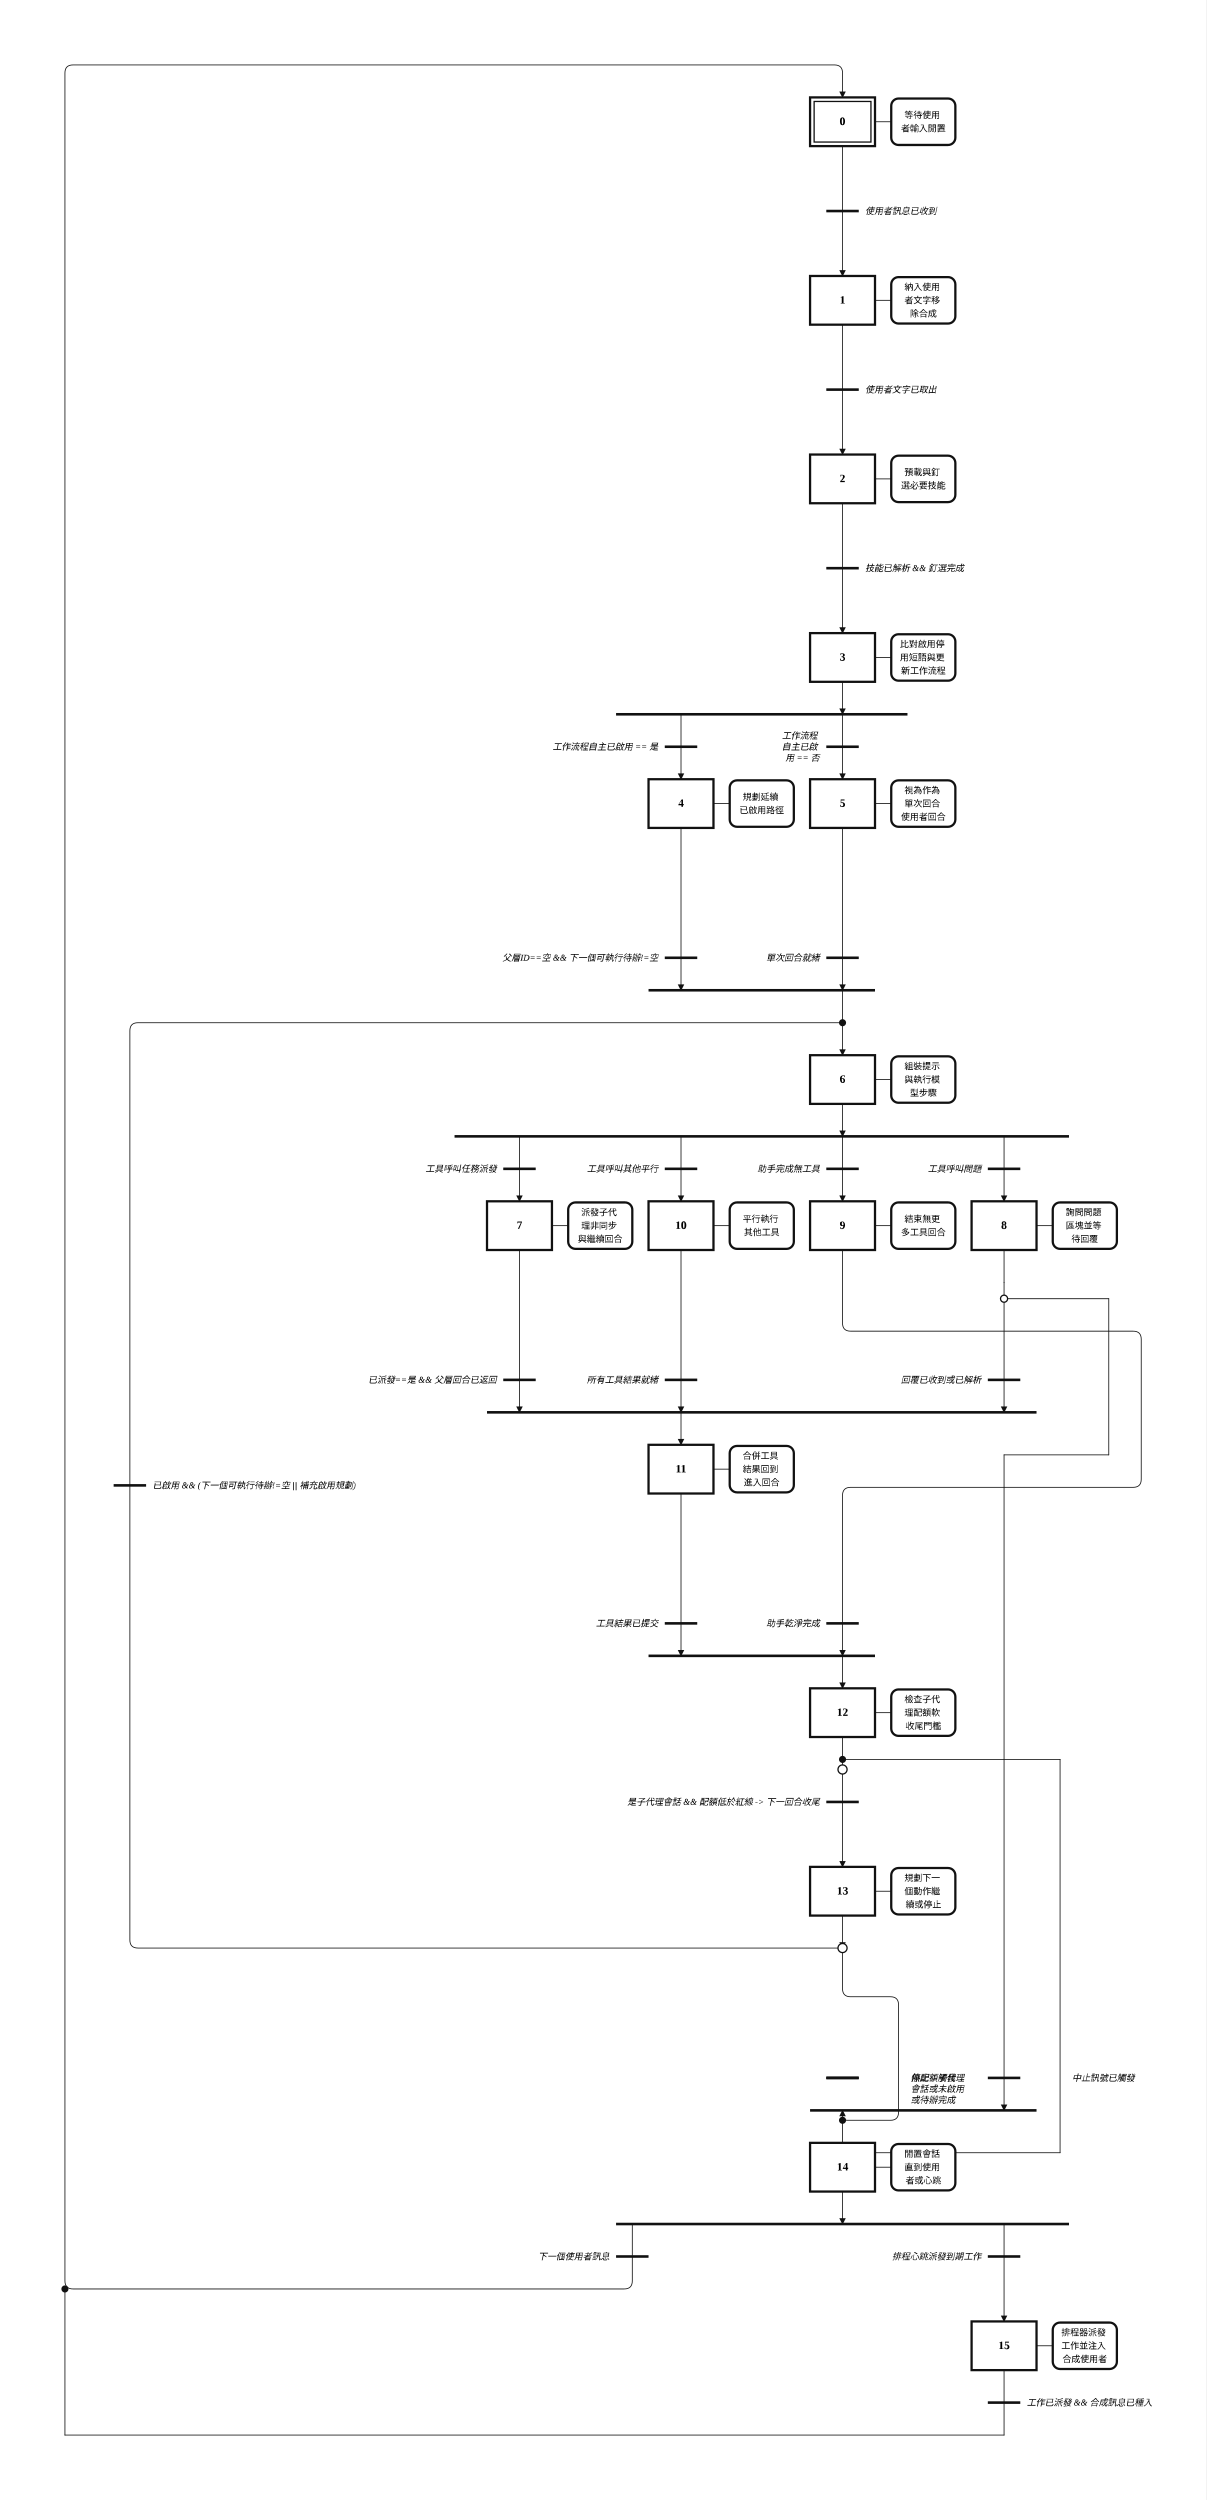
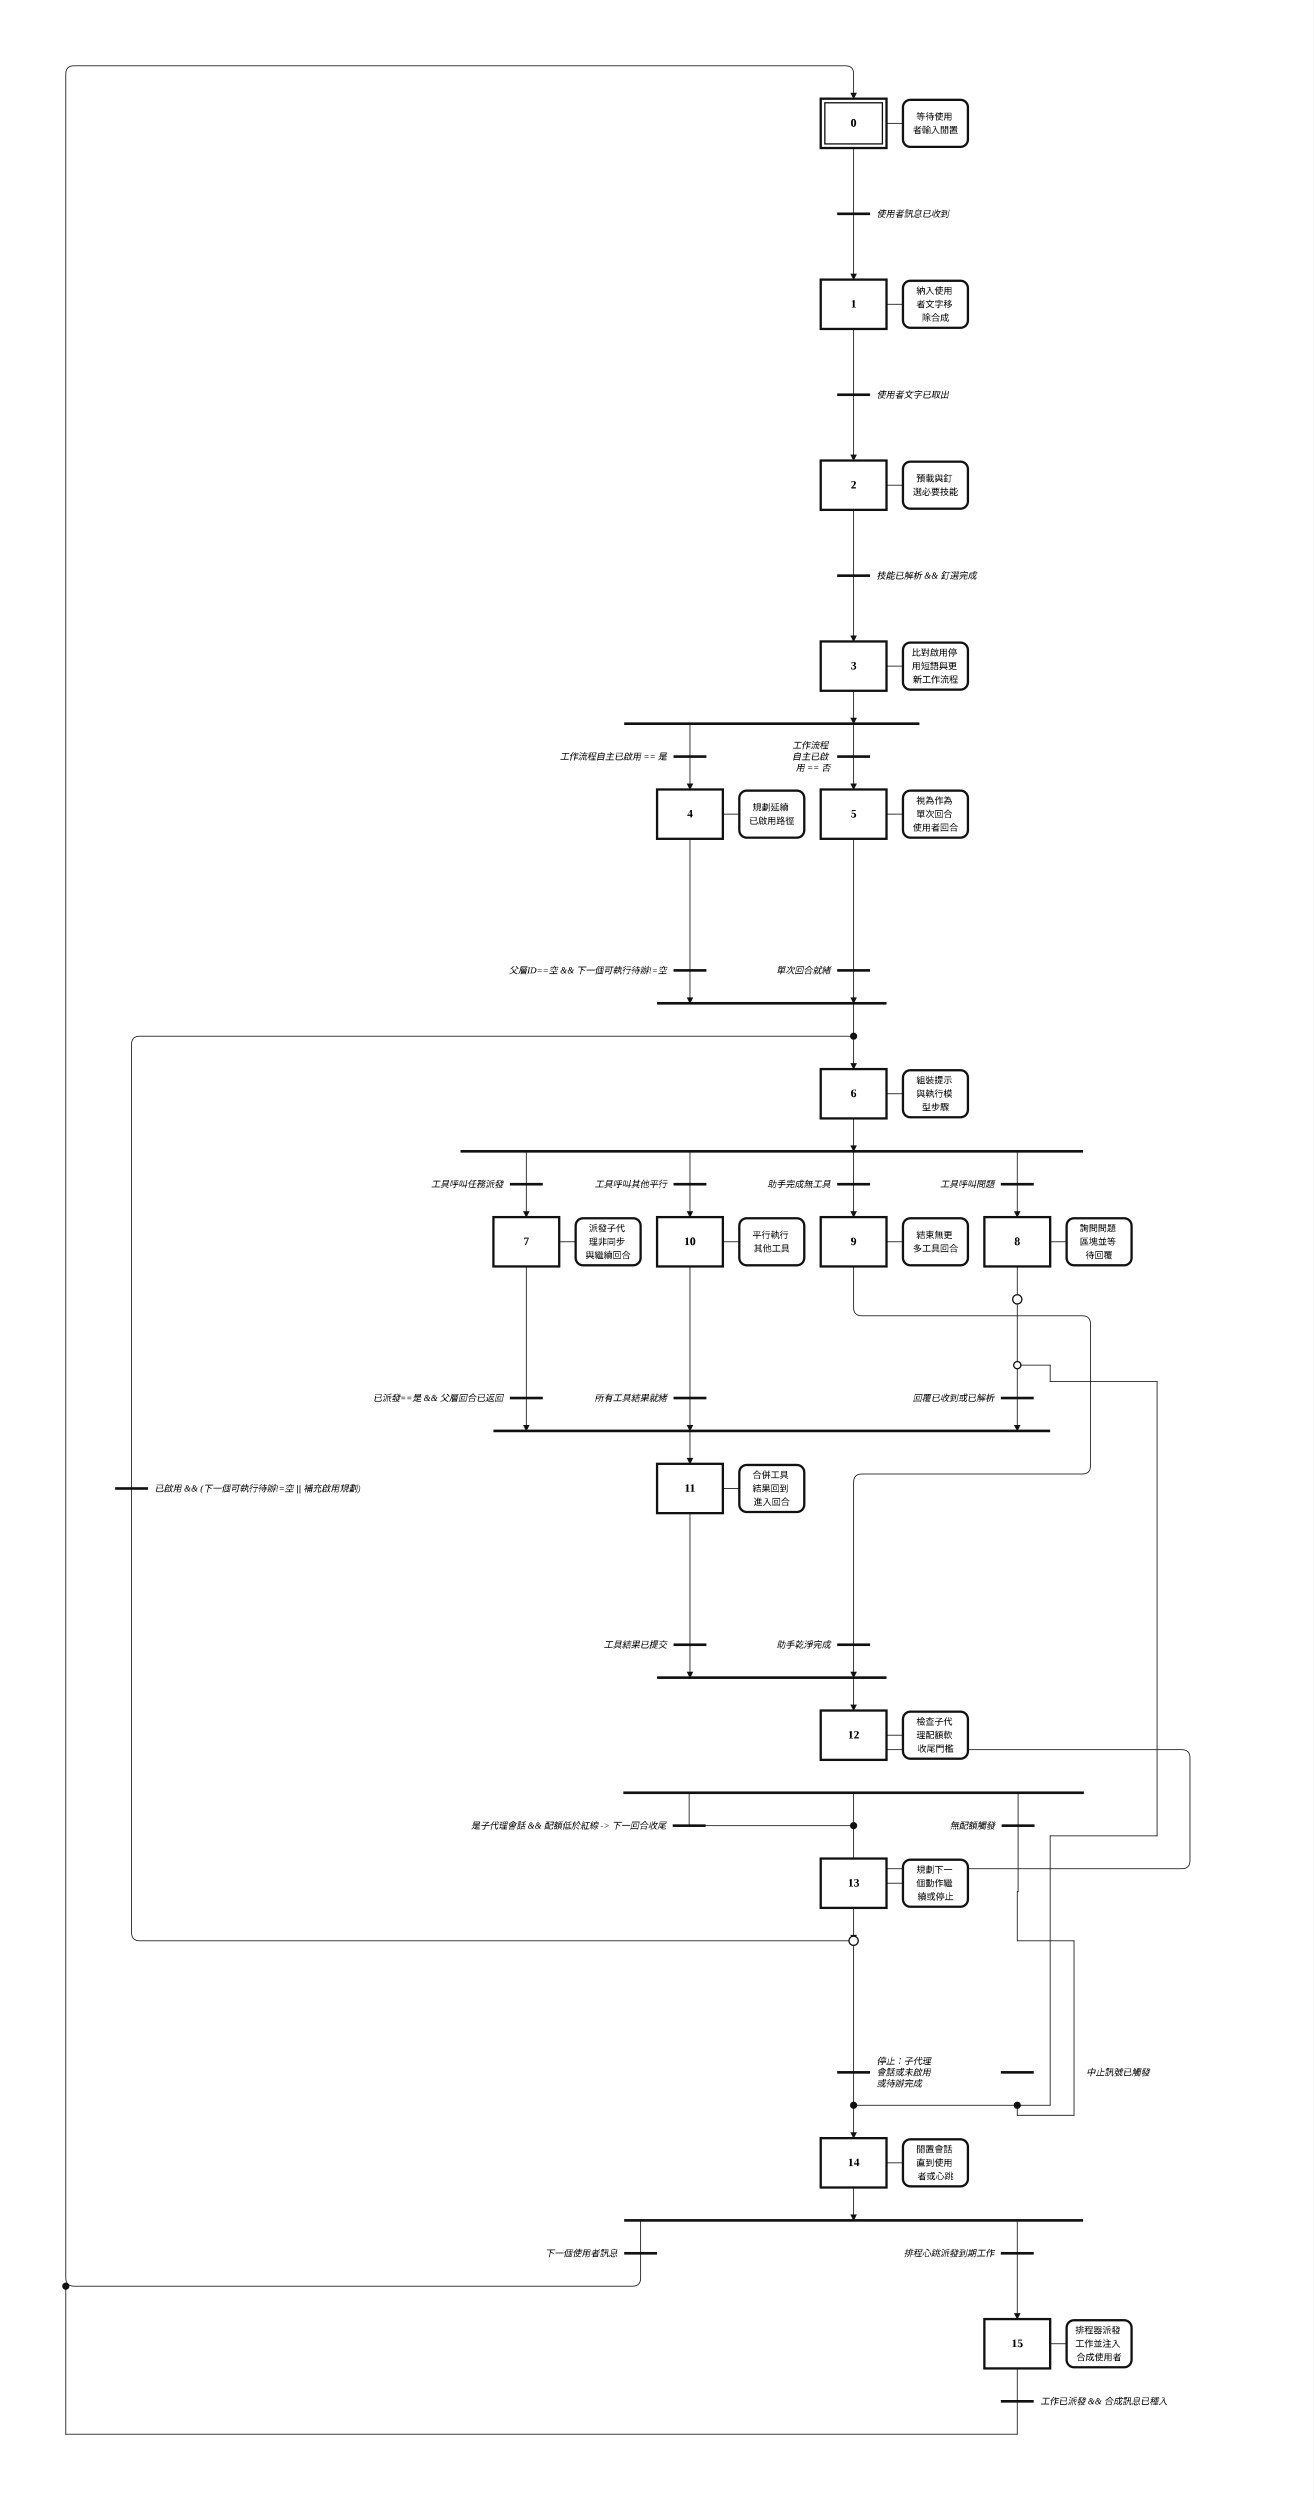
- <svg xmlns="http://www.w3.org/2000/svg" width="1486" height="3080" viewBox="-32.00 -2.00 74.30 154.00" role="img">
+ <svg xmlns="http://www.w3.org/2000/svg" width="1597" height="3040" viewBox="-32.00 -2.00 79.85 152.00" role="img">
  <style>
.step{fill:#fff;stroke:#111;stroke-width:.14}.step-inner{fill:none;stroke:#111;stroke-width:.08}
.action{fill:#fff;stroke:#111;stroke-width:.14}.gate{stroke:#111;stroke-width:.16}
.edge{fill:none;stroke:#111;stroke-width:.05;stroke-linecap:round;stroke-linejoin:round}.edge-arrow{marker-end:url(#arrow)}
.flyover-mask{stroke:#fff;stroke-width:.12;stroke-linecap:round}
.flyover{fill:none;stroke:#111;stroke-width:.05;stroke-linecap:round}
.junction{fill:#111;stroke:#111;stroke-width:0}.branch-junction{fill:#fff;stroke:#111;stroke-width:.08}
.assoc{stroke:#111;stroke-width:.05}.label{font:bold .7px 'Times New Roman', 'BiauKai', 'DFKai-SB', serif;text-anchor:middle;dominant-baseline:middle}
.action-label{font:.55px 'Times New Roman', 'BiauKai', 'DFKai-SB', serif;text-anchor:middle;dominant-baseline:middle}.gate-label{font:italic .55px 'Times New Roman', 'BiauKai', 'DFKai-SB', serif;text-anchor:start;dominant-baseline:middle}.gate-label-left{font:italic .55px 'Times New Roman', 'BiauKai', 'DFKai-SB', serif;text-anchor:end;dominant-baseline:middle}
</style>
  <defs>
    <marker id="arrow" markerWidth="0.4" markerHeight="0.4" refX="0.36" refY="0.2" orient="auto" markerUnits="userSpaceOnUse">
      <path d="M 0 0 L 0.4 0.2 L 0 0.4 z" fill="#111" />
    </marker>
  </defs>
-   <rect x="-32.00" y="-2.00" width="74.30" height="154.00" fill="white" />
-   <path class="edge edge-arrow" d="M 19.90 118.00 L 19.90 120.50 Q 19.90 121.00 20.40 121.00 L 22.85 121.00 Q 23.35 121.00 23.35 121.50 L 23.35 128.11 Q 23.35 128.61 22.85 128.61 L 20.21 128.61 Q 19.90 128.61 19.90 128.31 L 19.90 128.00" />
+   <rect x="-32.00" y="-2.00" width="79.85" height="152.00" fill="white" />
+   <path class="edge edge-arrow" d="M 19.90 116.00 L 19.90 128.00" />
  <path class="edge" d="M 19.90 7.00 L 19.90 11.00" />
  <path class="edge edge-arrow" d="M 19.90 11.00 L 19.90 15.00" />
  <path class="edge" d="M 19.90 18.00 L 19.90 22.00" />
  <path class="edge edge-arrow" d="M 19.90 22.00 L 19.90 26.00" />
  <path class="edge" d="M 19.90 29.00 L 19.90 33.00" />
  <path class="edge edge-arrow" d="M 19.90 33.00 L 19.90 37.00" />
  <path class="edge edge-arrow" d="M 19.90 40.00 L 19.90 42.00" />
  <path class="edge edge-arrow" d="M 9.95 42.00 L 9.95 46.00" />
  <path class="edge edge-arrow" d="M 19.90 42.00 L 19.90 46.00" />
  <path class="edge edge-arrow" d="M 9.95 49.00 L 9.95 59.00" />
  <path class="edge edge-arrow" d="M 19.90 59.00 L 19.90 63.00" />
  <path class="edge edge-arrow" d="M 19.90 49.00 L 19.90 59.00" />
  <path class="edge edge-arrow" d="M 19.90 66.00 L 19.90 68.00" />
  <path class="edge edge-arrow" d="M 0.00 68.00 L 0.00 72.00" />
  <path class="edge edge-arrow" d="M 29.85 68.00 L 29.85 72.00" />
  <path class="edge edge-arrow" d="M 19.90 68.00 L 19.90 72.00" />
  <path class="edge edge-arrow" d="M 9.95 68.00 L 9.95 72.00" />
  <path class="edge edge-arrow" d="M 0.00 75.00 L 0.00 85.00" />
  <path class="edge edge-arrow" d="M 9.95 85.00 L 9.95 87.00" />
  <path class="edge" d="M 29.85 75.00 L 29.85 77.00" />
  <path class="edge edge-arrow" d="M 29.85 77.00 L 29.85 85.00" />
-   <path class="edge" d="M 29.85 78.00 L 36.30 78.00" />
-   <path class="edge" d="M 36.30 78.00 L 36.30 87.62" />
-   <path class="edge" d="M 36.30 87.62 L 29.85 87.62" />
-   <path class="edge edge-arrow" d="M 29.85 87.62 L 29.85 128.00" />
-   <path class="edge" d="M 19.90 128.61 L 19.90 130.00" />
-   <path class="edge edge-arrow" d="M 19.90 75.00 L 19.90 79.50 Q 19.90 80.00 20.40 80.00 L 37.80 80.00 Q 38.30 80.00 38.30 80.50 L 38.30 89.12 Q 38.30 89.62 37.80 89.62 L 20.40 89.62 Q 19.90 89.62 19.90 90.12 L 19.90 100.00" />
+   <path class="edge" d="M 29.85 81.00 L 31.85 81.00" />
+   <path class="edge" d="M 31.85 81.00 L 31.85 82.00" />
+   <path class="edge" d="M 31.85 82.00 L 38.35 82.00" />
+   <path class="edge" d="M 38.35 82.00 L 38.35 109.62" />
+   <path class="edge" d="M 38.35 109.62 L 31.85 109.62" />
+   <path class="edge" d="M 31.85 109.62 L 31.85 126.00" />
+   <path class="edge" d="M 31.85 126.00 L 19.90 126.00" />
+   <path class="edge edge-arrow" d="M 19.90 75.00 L 19.90 77.50 Q 19.90 78.00 20.40 78.00 L 33.80 78.00 Q 34.30 78.00 34.30 78.50 L 34.30 87.12 Q 34.30 87.62 33.80 87.62 L 20.40 87.62 Q 19.90 87.62 19.90 88.12 L 19.90 100.00" />
  <path class="edge edge-arrow" d="M 19.90 100.00 L 19.90 102.00" />
  <path class="edge edge-arrow" d="M 9.95 75.00 L 9.95 85.00" />
  <path class="edge edge-arrow" d="M 9.95 90.00 L 9.95 100.00" />
-   <path class="edge" d="M 19.90 105.00 L 19.90 107.00" />
-   <path class="edge" d="M 19.90 107.00 L 19.90 109.00" />
-   <path class="edge edge-arrow" d="M 19.90 109.00 L 19.90 113.00" />
-   <path class="edge" d="M 19.90 106.38 L 33.30 106.38" />
-   <path class="edge" d="M 33.30 106.38 L 33.30 130.61" />
-   <path class="edge" d="M 33.30 130.61 L 19.90 130.61" />
-   <path class="edge" d="M 19.90 130.61 L 19.90 130.00" />
-   <path class="edge edge-arrow" d="M 19.90 116.00 L 19.90 118.00" />
-   <path class="edge" d="M 19.90 118.00 L -23.50 118.00 Q -24.00 118.00 -24.00 117.50 L -24.00 61.50 Q -24.00 61.00 -23.50 61.00 L 19.90 61.00" />
-   <path class="edge edge-arrow" d="M 19.90 133.00 L 19.90 135.00" />
-   <path class="edge edge-arrow" d="M 6.95 135.00 L 6.95 138.50 Q 6.95 139.00 6.45 139.00 L -27.50 139.00 Q -28.00 139.00 -28.00 138.50 L -28.00 2.50 Q -28.00 2.00 -27.50 2.00 L 19.40 2.00 Q 19.90 2.00 19.90 2.50 L 19.90 4.00" />
-   <path class="edge edge-arrow" d="M 29.85 135.00 L 29.85 141.00" />
+   <path class="edge" d="M 19.90 105.00 L 19.90 104.69 Q 19.90 104.38 20.21 104.38 L 39.85 104.38 Q 40.35 104.38 40.35 104.88 L 40.35 111.12 Q 40.35 111.62 39.85 111.62 L 20.40 111.62 Q 19.90 111.62 19.90 111.12 L 19.90 107.00" />
+   <path class="edge" d="M 9.90 107.00 L 9.90 109.00" />
+   <path class="edge" d="M 9.90 109.00 L 19.90 109.00" />
+   <path class="edge" d="M 29.90 107.00 L 29.90 113.00" />
+   <path class="edge" d="M 29.90 113.00 L 29.85 113.00" />
+   <path class="edge" d="M 29.85 113.00 L 29.85 116.00" />
+   <path class="edge" d="M 29.85 116.00 L 33.30 116.00" />
+   <path class="edge" d="M 33.30 116.00 L 33.30 126.61" />
+   <path class="edge" d="M 33.30 126.61 L 29.85 126.61" />
+   <path class="edge" d="M 29.85 126.61 L 29.85 126.00" />
+   <path class="edge edge-arrow" d="M 19.90 114.00 L 19.90 116.00" />
+   <path class="edge" d="M 19.90 116.00 L -23.50 116.00 Q -24.00 116.00 -24.00 115.50 L -24.00 61.50 Q -24.00 61.00 -23.50 61.00 L 19.90 61.00" />
+   <path class="edge edge-arrow" d="M 19.90 131.00 L 19.90 133.00" />
+   <path class="edge edge-arrow" d="M 6.95 133.00 L 6.95 136.50 Q 6.95 137.00 6.45 137.00 L -27.50 137.00 Q -28.00 137.00 -28.00 136.50 L -28.00 2.50 Q -28.00 2.00 -27.50 2.00 L 19.40 2.00 Q 19.90 2.00 19.90 2.50 L 19.90 4.00" />
+   <path class="edge edge-arrow" d="M 29.85 133.00 L 29.85 139.00" />
+   <path class="edge" d="M 29.85 142.00 L 29.85 144.00" />
  <path class="edge" d="M 29.85 144.00 L 29.85 146.00" />
-   <path class="edge" d="M 29.85 146.00 L 29.85 148.00" />
-   <path class="edge" d="M 29.85 148.00 L -28.00 148.00" />
-   <path class="edge" d="M -28.00 148.00 L -28.00 139.00" />
+   <path class="edge" d="M 29.85 146.00 L -28.00 146.00" />
+   <path class="edge" d="M -28.00 146.00 L -28.00 137.00" />
  <rect class="step" x="17.90" y="4.00" width="4.00" height="3.00" />
  <rect class="step-inner" x="18.15" y="4.25" width="3.50" height="2.50" />
  <text class="label" x="19.90" y="5.50">0</text>
  <rect class="step" x="17.90" y="15.00" width="4.00" height="3.00" />
  <text class="label" x="19.90" y="16.50">1</text>
  <rect class="step" x="17.90" y="26.00" width="4.00" height="3.00" />
  <text class="label" x="19.90" y="27.50">2</text>
  <rect class="step" x="17.90" y="37.00" width="4.00" height="3.00" />
  <text class="label" x="19.90" y="38.50">3</text>
  <rect class="step" x="7.95" y="46.00" width="4.00" height="3.00" />
  <text class="label" x="9.95" y="47.50">4</text>
  <rect class="step" x="17.90" y="46.00" width="4.00" height="3.00" />
  <text class="label" x="19.90" y="47.50">5</text>
  <rect class="step" x="17.90" y="63.00" width="4.00" height="3.00" />
  <text class="label" x="19.90" y="64.50">6</text>
  <rect class="step" x="-2.00" y="72.00" width="4.00" height="3.00" />
  <text class="label" x="0.00" y="73.50">7</text>
  <rect class="step" x="27.85" y="72.00" width="4.00" height="3.00" />
  <text class="label" x="29.85" y="73.50">8</text>
  <rect class="step" x="17.90" y="72.00" width="4.00" height="3.00" />
  <text class="label" x="19.90" y="73.50">9</text>
  <rect class="step" x="7.95" y="72.00" width="4.00" height="3.00" />
  <text class="label" x="9.95" y="73.50">10</text>
  <rect class="step" x="7.95" y="87.00" width="4.00" height="3.00" />
  <text class="label" x="9.95" y="88.50">11</text>
  <rect class="step" x="17.90" y="102.00" width="4.00" height="3.00" />
  <text class="label" x="19.90" y="103.50">12</text>
-   <rect class="step" x="17.90" y="113.00" width="4.00" height="3.00" />
-   <text class="label" x="19.90" y="114.50">13</text>
-   <rect class="step" x="17.90" y="130.00" width="4.00" height="3.00" />
-   <text class="label" x="19.90" y="131.50">14</text>
-   <rect class="step" x="27.85" y="141.00" width="4.00" height="3.00" />
-   <text class="label" x="29.85" y="142.50">15</text>
+   <rect class="step" x="17.90" y="111.00" width="4.00" height="3.00" />
+   <text class="label" x="19.90" y="112.50">13</text>
+   <rect class="step" x="17.90" y="128.00" width="4.00" height="3.00" />
+   <text class="label" x="19.90" y="129.50">14</text>
+   <rect class="step" x="27.85" y="139.00" width="4.00" height="3.00" />
+   <text class="label" x="29.85" y="140.50">15</text>
  <line class="assoc" x1="21.90" y1="5.50" x2="22.90" y2="5.50" />
  <rect class="action" x="22.90" y="4.07" width="3.95" height="2.86" rx="0.45" ry="0.45" />
  <text class="action-label" x="24.88" y="5.09">
    <tspan x="24.88" dy="0">等待使用</tspan>
    <tspan x="24.88" dy="0.82">者輸入閒置</tspan>
  </text>
  <line class="assoc" x1="21.90" y1="16.50" x2="22.90" y2="16.50" />
  <rect class="action" x="22.90" y="15.07" width="3.95" height="2.86" rx="0.45" ry="0.45" />
  <text class="action-label" x="24.88" y="15.68">
    <tspan x="24.88" dy="0">納入使用</tspan>
    <tspan x="24.88" dy="0.82">者文字移</tspan>
    <tspan x="24.88" dy="0.82">除合成</tspan>
  </text>
  <line class="assoc" x1="21.90" y1="27.50" x2="22.90" y2="27.50" />
  <rect class="action" x="22.90" y="26.07" width="3.95" height="2.86" rx="0.45" ry="0.45" />
  <text class="action-label" x="24.88" y="27.09">
    <tspan x="24.88" dy="0">預載與釘</tspan>
    <tspan x="24.88" dy="0.82">選必要技能</tspan>
  </text>
  <line class="assoc" x1="21.90" y1="38.50" x2="22.90" y2="38.50" />
  <rect class="action" x="22.90" y="37.07" width="3.95" height="2.86" rx="0.45" ry="0.45" />
  <text class="action-label" x="24.88" y="37.68">
    <tspan x="24.88" dy="0">比對啟用停</tspan>
    <tspan x="24.88" dy="0.82">用短語與更</tspan>
    <tspan x="24.88" dy="0.82">新工作流程</tspan>
  </text>
  <line class="assoc" x1="11.95" y1="47.50" x2="12.95" y2="47.50" />
  <rect class="action" x="12.95" y="46.07" width="3.95" height="2.86" rx="0.45" ry="0.45" />
  <text class="action-label" x="14.92" y="47.09">
    <tspan x="14.92" dy="0">規劃延續</tspan>
    <tspan x="14.92" dy="0.82">已啟用路徑</tspan>
  </text>
  <line class="assoc" x1="21.90" y1="47.50" x2="22.90" y2="47.50" />
  <rect class="action" x="22.90" y="46.07" width="3.95" height="2.86" rx="0.45" ry="0.45" />
  <text class="action-label" x="24.88" y="46.68">
    <tspan x="24.88" dy="0">視為作為</tspan>
    <tspan x="24.88" dy="0.82">單次回合</tspan>
    <tspan x="24.88" dy="0.82">使用者回合</tspan>
  </text>
  <line class="assoc" x1="21.90" y1="64.50" x2="22.90" y2="64.50" />
  <rect class="action" x="22.90" y="63.07" width="3.95" height="2.86" rx="0.45" ry="0.45" />
  <text class="action-label" x="24.88" y="63.68">
    <tspan x="24.88" dy="0">組裝提示</tspan>
    <tspan x="24.88" dy="0.82">與執行模</tspan>
    <tspan x="24.88" dy="0.82">型步驟</tspan>
  </text>
  <line class="assoc" x1="2.00" y1="73.50" x2="3.00" y2="73.50" />
  <rect class="action" x="3.00" y="72.07" width="3.95" height="2.86" rx="0.45" ry="0.45" />
  <text class="action-label" x="4.97" y="72.68">
    <tspan x="4.97" dy="0">派發子代</tspan>
    <tspan x="4.97" dy="0.82">理非同步</tspan>
    <tspan x="4.97" dy="0.82">與繼續回合</tspan>
  </text>
  <line class="assoc" x1="31.85" y1="73.50" x2="32.85" y2="73.50" />
  <rect class="action" x="32.85" y="72.07" width="3.95" height="2.86" rx="0.45" ry="0.45" />
  <text class="action-label" x="34.82" y="72.68">
    <tspan x="34.82" dy="0">詢問問題</tspan>
    <tspan x="34.82" dy="0.82">區塊並等</tspan>
    <tspan x="34.82" dy="0.82">待回覆</tspan>
  </text>
  <line class="assoc" x1="21.90" y1="73.50" x2="22.90" y2="73.50" />
  <rect class="action" x="22.90" y="72.07" width="3.95" height="2.86" rx="0.45" ry="0.45" />
  <text class="action-label" x="24.88" y="73.09">
    <tspan x="24.88" dy="0">結束無更</tspan>
    <tspan x="24.88" dy="0.82">多工具回合</tspan>
  </text>
  <line class="assoc" x1="11.95" y1="73.50" x2="12.95" y2="73.50" />
  <rect class="action" x="12.95" y="72.07" width="3.95" height="2.86" rx="0.45" ry="0.45" />
  <text class="action-label" x="14.92" y="73.09">
    <tspan x="14.92" dy="0">平行執行</tspan>
    <tspan x="14.92" dy="0.82">其他工具</tspan>
  </text>
  <line class="assoc" x1="11.95" y1="88.50" x2="12.95" y2="88.50" />
  <rect class="action" x="12.95" y="87.07" width="3.95" height="2.86" rx="0.45" ry="0.45" />
  <text class="action-label" x="14.92" y="87.68">
    <tspan x="14.92" dy="0">合併工具</tspan>
    <tspan x="14.92" dy="0.82">結果回到</tspan>
    <tspan x="14.92" dy="0.82">進入回合</tspan>
  </text>
  <line class="assoc" x1="21.90" y1="103.50" x2="22.90" y2="103.50" />
  <rect class="action" x="22.90" y="102.07" width="3.95" height="2.86" rx="0.45" ry="0.45" />
  <text class="action-label" x="24.88" y="102.68">
    <tspan x="24.88" dy="0">檢查子代</tspan>
    <tspan x="24.88" dy="0.82">理配額軟</tspan>
    <tspan x="24.88" dy="0.82">收尾門檻</tspan>
  </text>
-   <line class="assoc" x1="21.90" y1="114.50" x2="22.90" y2="114.50" />
-   <rect class="action" x="22.90" y="113.07" width="3.95" height="2.86" rx="0.45" ry="0.45" />
-   <text class="action-label" x="24.88" y="113.68">
+   <line class="assoc" x1="21.90" y1="112.50" x2="22.90" y2="112.50" />
+   <rect class="action" x="22.90" y="111.07" width="3.95" height="2.86" rx="0.45" ry="0.45" />
+   <text class="action-label" x="24.88" y="111.68">
    <tspan x="24.88" dy="0">規劃下一</tspan>
    <tspan x="24.88" dy="0.82">個動作繼</tspan>
    <tspan x="24.88" dy="0.82">續或停止</tspan>
  </text>
-   <line class="assoc" x1="21.90" y1="131.50" x2="22.90" y2="131.50" />
-   <rect class="action" x="22.90" y="130.07" width="3.95" height="2.86" rx="0.45" ry="0.45" />
-   <text class="action-label" x="24.88" y="130.68">
+   <line class="assoc" x1="21.90" y1="129.50" x2="22.90" y2="129.50" />
+   <rect class="action" x="22.90" y="128.07" width="3.95" height="2.86" rx="0.45" ry="0.45" />
+   <text class="action-label" x="24.88" y="128.68">
    <tspan x="24.88" dy="0">閒置會話</tspan>
    <tspan x="24.88" dy="0.82">直到使用</tspan>
    <tspan x="24.88" dy="0.82">者或心跳</tspan>
  </text>
-   <line class="assoc" x1="31.85" y1="142.50" x2="32.85" y2="142.50" />
-   <rect class="action" x="32.85" y="141.07" width="3.95" height="2.86" rx="0.45" ry="0.45" />
-   <text class="action-label" x="34.82" y="141.68">
+   <line class="assoc" x1="31.85" y1="140.50" x2="32.85" y2="140.50" />
+   <rect class="action" x="32.85" y="139.07" width="3.95" height="2.86" rx="0.45" ry="0.45" />
+   <text class="action-label" x="34.82" y="139.68">
    <tspan x="34.82" dy="0">排程器派發</tspan>
    <tspan x="34.82" dy="0.82">工作並注入</tspan>
    <tspan x="34.82" dy="0.82">合成使用者</tspan>
  </text>
  <line class="gate" x1="18.90" y1="11.00" x2="20.90" y2="11.00" />
  <text class="gate-label" x="21.30" y="11.00">
    <tspan x="21.30" dy="0">使用者訊息已收到</tspan>
  </text>
  <line class="gate" x1="18.90" y1="22.00" x2="20.90" y2="22.00" />
  <text class="gate-label" x="21.30" y="22.00">
    <tspan x="21.30" dy="0">使用者文字已取出</tspan>
  </text>
  <line class="gate" x1="18.90" y1="33.00" x2="20.90" y2="33.00" />
  <text class="gate-label" x="21.30" y="33.00">
    <tspan x="21.30" dy="0">技能已解析 &amp;&amp; 釘選完成</tspan>
  </text>
  <line class="gate" x1="5.95" y1="42.00" x2="23.90" y2="42.00" />
  <line class="gate" x1="7.95" y1="59.00" x2="21.90" y2="59.00" />
  <line class="gate" x1="-4.00" y1="68.00" x2="33.85" y2="68.00" />
  <line class="gate" x1="-2.00" y1="85.00" x2="31.85" y2="85.00" />
-   <line class="gate" x1="17.90" y1="128.00" x2="31.85" y2="128.00" />
+   <circle class="branch-junction" cx="29.85" cy="77.00" r="0.28" />
  <line class="gate" x1="7.95" y1="100.00" x2="21.90" y2="100.00" />
-   <line class="gate" x1="18.90" y1="109.00" x2="20.90" y2="109.00" />
-   <text class="gate-label-left" x="18.50" y="109.00">
-     <tspan x="18.50" dy="0">是子代理會話 &amp;&amp; 配額低於紅線 -&gt; 下一回合收尾</tspan>
-   </text>
-   <circle class="branch-junction" cx="19.90" cy="118.00" r="0.28" />
-   <line class="gate" x1="5.95" y1="135.00" x2="33.85" y2="135.00" />
-   <line class="gate" x1="28.85" y1="146.00" x2="30.85" y2="146.00" />
-   <text class="gate-label" x="31.25" y="146.00">
+   <line class="gate" x1="5.90" y1="107.00" x2="33.90" y2="107.00" />
+   <circle class="branch-junction" cx="19.90" cy="116.00" r="0.28" />
+   <line class="gate" x1="5.95" y1="133.00" x2="33.85" y2="133.00" />
+   <line class="gate" x1="28.85" y1="144.00" x2="30.85" y2="144.00" />
+   <text class="gate-label" x="31.25" y="144.00">
    <tspan x="31.25" dy="0">工作已派發 &amp;&amp; 合成訊息已種入</tspan>
  </text>
  <line class="gate" x1="8.95" y1="44.00" x2="10.95" y2="44.00" />
  <text class="gate-label-left" x="8.55" y="44.00">
    <tspan x="8.55" dy="0">工作流程自主已啟用 == 是</tspan>
  </text>
  <line class="gate" x1="18.90" y1="44.00" x2="20.90" y2="44.00" />
  <text class="gate-label-left" x="18.50" y="43.32">
    <tspan x="18.50" dy="0">工作流程</tspan>
    <tspan x="18.50" dy="0.68">自主已啟</tspan>
    <tspan x="18.50" dy="0.68">用 == 否</tspan>
  </text>
  <line class="gate" x1="8.95" y1="57.00" x2="10.95" y2="57.00" />
  <text class="gate-label-left" x="8.55" y="57.00">
    <tspan x="8.55" dy="0">父層ID==空 &amp;&amp; 下一個可執行待辦!=空</tspan>
  </text>
  <line class="gate" x1="18.90" y1="57.00" x2="20.90" y2="57.00" />
  <text class="gate-label-left" x="18.50" y="57.00">
    <tspan x="18.50" dy="0">單次回合就緒</tspan>
  </text>
  <line class="gate" x1="-1.00" y1="70.00" x2="1.00" y2="70.00" />
  <text class="gate-label-left" x="-1.40" y="70.00">
    <tspan x="-1.40" dy="0">工具呼叫任務派發</tspan>
  </text>
  <line class="gate" x1="28.85" y1="70.00" x2="30.85" y2="70.00" />
  <text class="gate-label-left" x="28.45" y="70.00">
    <tspan x="28.45" dy="0">工具呼叫問題</tspan>
  </text>
  <line class="gate" x1="18.90" y1="70.00" x2="20.90" y2="70.00" />
  <text class="gate-label-left" x="18.50" y="70.00">
    <tspan x="18.50" dy="0">助手完成無工具</tspan>
  </text>
  <line class="gate" x1="8.95" y1="70.00" x2="10.95" y2="70.00" />
  <text class="gate-label-left" x="8.55" y="70.00">
    <tspan x="8.55" dy="0">工具呼叫其他平行</tspan>
  </text>
  <line class="gate" x1="-1.00" y1="83.00" x2="1.00" y2="83.00" />
  <text class="gate-label-left" x="-1.40" y="83.00">
    <tspan x="-1.40" dy="0">已派發==是 &amp;&amp; 父層回合已返回</tspan>
  </text>
  <line class="gate" x1="28.85" y1="83.00" x2="30.85" y2="83.00" />
  <text class="gate-label-left" x="28.45" y="83.00">
    <tspan x="28.45" dy="0">回覆已收到或已解析</tspan>
  </text>
-   <line class="gate" x1="28.85" y1="126.00" x2="30.85" y2="126.00" />
-   <text class="gate-label" x="34.05" y="126.00">
+   <line class="gate" x1="28.85" y1="124.00" x2="30.85" y2="124.00" />
+   <text class="gate-label" x="34.05" y="124.00">
    <tspan x="34.05" dy="0">中止訊號已觸發</tspan>
  </text>
  <line class="gate" x1="18.90" y1="98.00" x2="20.90" y2="98.00" />
  <text class="gate-label-left" x="18.50" y="98.00">
    <tspan x="18.50" dy="0">助手乾淨完成</tspan>
  </text>
  <line class="gate" x1="8.95" y1="83.00" x2="10.95" y2="83.00" />
  <text class="gate-label-left" x="8.55" y="83.00">
    <tspan x="8.55" dy="0">所有工具結果就緒</tspan>
  </text>
  <line class="gate" x1="8.95" y1="98.00" x2="10.95" y2="98.00" />
  <text class="gate-label-left" x="8.55" y="98.00">
    <tspan x="8.55" dy="0">工具結果已提交</tspan>
  </text>
-   <line class="gate" x1="18.90" y1="126.00" x2="20.90" y2="126.00" />
-   <text class="gate-label" x="24.10" y="126.00">
-     <tspan x="24.10" dy="0">無配額觸發</tspan>
-   </text>
-   <line class="gate" x1="-25.00" y1="89.50" x2="-23.00" y2="89.50" />
-   <text class="gate-label" x="-22.60" y="89.50">
+   <line class="gate" x1="8.90" y1="109.00" x2="10.90" y2="109.00" />
+   <text class="gate-label-left" x="8.50" y="109.00">
+     <tspan x="8.50" dy="0">是子代理會話 &amp;&amp; 配額低於紅線 -&gt; 下一回合收尾</tspan>
+   </text>
+   <line class="gate" x1="28.90" y1="109.00" x2="30.90" y2="109.00" />
+   <text class="gate-label-left" x="28.50" y="109.00">
+     <tspan x="28.50" dy="0">無配額觸發</tspan>
+   </text>
+   <line class="gate" x1="-25.00" y1="88.50" x2="-23.00" y2="88.50" />
+   <text class="gate-label" x="-22.60" y="88.50">
    <tspan x="-22.60" dy="0">已啟用 &amp;&amp; (下一個可執行待辦!=空 || 補充啟用規劃)</tspan>
  </text>
-   <line class="gate" x1="18.90" y1="126.00" x2="20.90" y2="126.00" />
-   <text class="gate-label" x="24.10" y="126.00">
-     <tspan x="24.10" dy="0">停止：子代理</tspan>
-     <tspan x="24.10" dy="0.68">會話或未啟用</tspan>
-     <tspan x="24.10" dy="0.68">或待辦完成</tspan>
-   </text>
-   <line class="gate" x1="5.95" y1="137.00" x2="7.95" y2="137.00" />
-   <text class="gate-label-left" x="5.55" y="137.00">
+   <line class="gate" x1="18.90" y1="124.00" x2="20.90" y2="124.00" />
+   <text class="gate-label" x="21.30" y="123.32">
+     <tspan x="21.30" dy="0">停止：子代理</tspan>
+     <tspan x="21.30" dy="0.68">會話或未啟用</tspan>
+     <tspan x="21.30" dy="0.68">或待辦完成</tspan>
+   </text>
+   <line class="gate" x1="5.95" y1="135.00" x2="7.95" y2="135.00" />
+   <text class="gate-label-left" x="5.55" y="135.00">
    <tspan x="5.55" dy="0">下一個使用者訊息</tspan>
  </text>
-   <line class="gate" x1="28.85" y1="137.00" x2="30.85" y2="137.00" />
-   <text class="gate-label-left" x="28.45" y="137.00">
+   <line class="gate" x1="28.85" y1="135.00" x2="30.85" y2="135.00" />
+   <text class="gate-label-left" x="28.45" y="135.00">
    <tspan x="28.45" dy="0">排程心跳派發到期工作</tspan>
  </text>
-   <circle class="junction" cx="19.90" cy="128.61" r="0.22" />
+   <circle class="junction" cx="19.90" cy="126.00" r="0.22" />
  <circle class="junction" cx="19.90" cy="61.00" r="0.22" />
-   <circle class="branch-junction" cx="29.85" cy="78.00" r="0.22" />
-   <circle class="junction" cx="19.90" cy="106.38" r="0.22" />
-   <circle class="junction" cx="-28.00" cy="139.00" r="0.22" />
-   <circle class="branch-junction" cx="19.90" cy="107.00" r="0.28" />
+   <circle class="branch-junction" cx="29.85" cy="81.00" r="0.22" />
+   <circle class="junction" cx="29.85" cy="126.00" r="0.22" />
+   <circle class="junction" cx="19.90" cy="109.00" r="0.22" />
+   <circle class="junction" cx="-28.00" cy="137.00" r="0.22" />
</svg>
